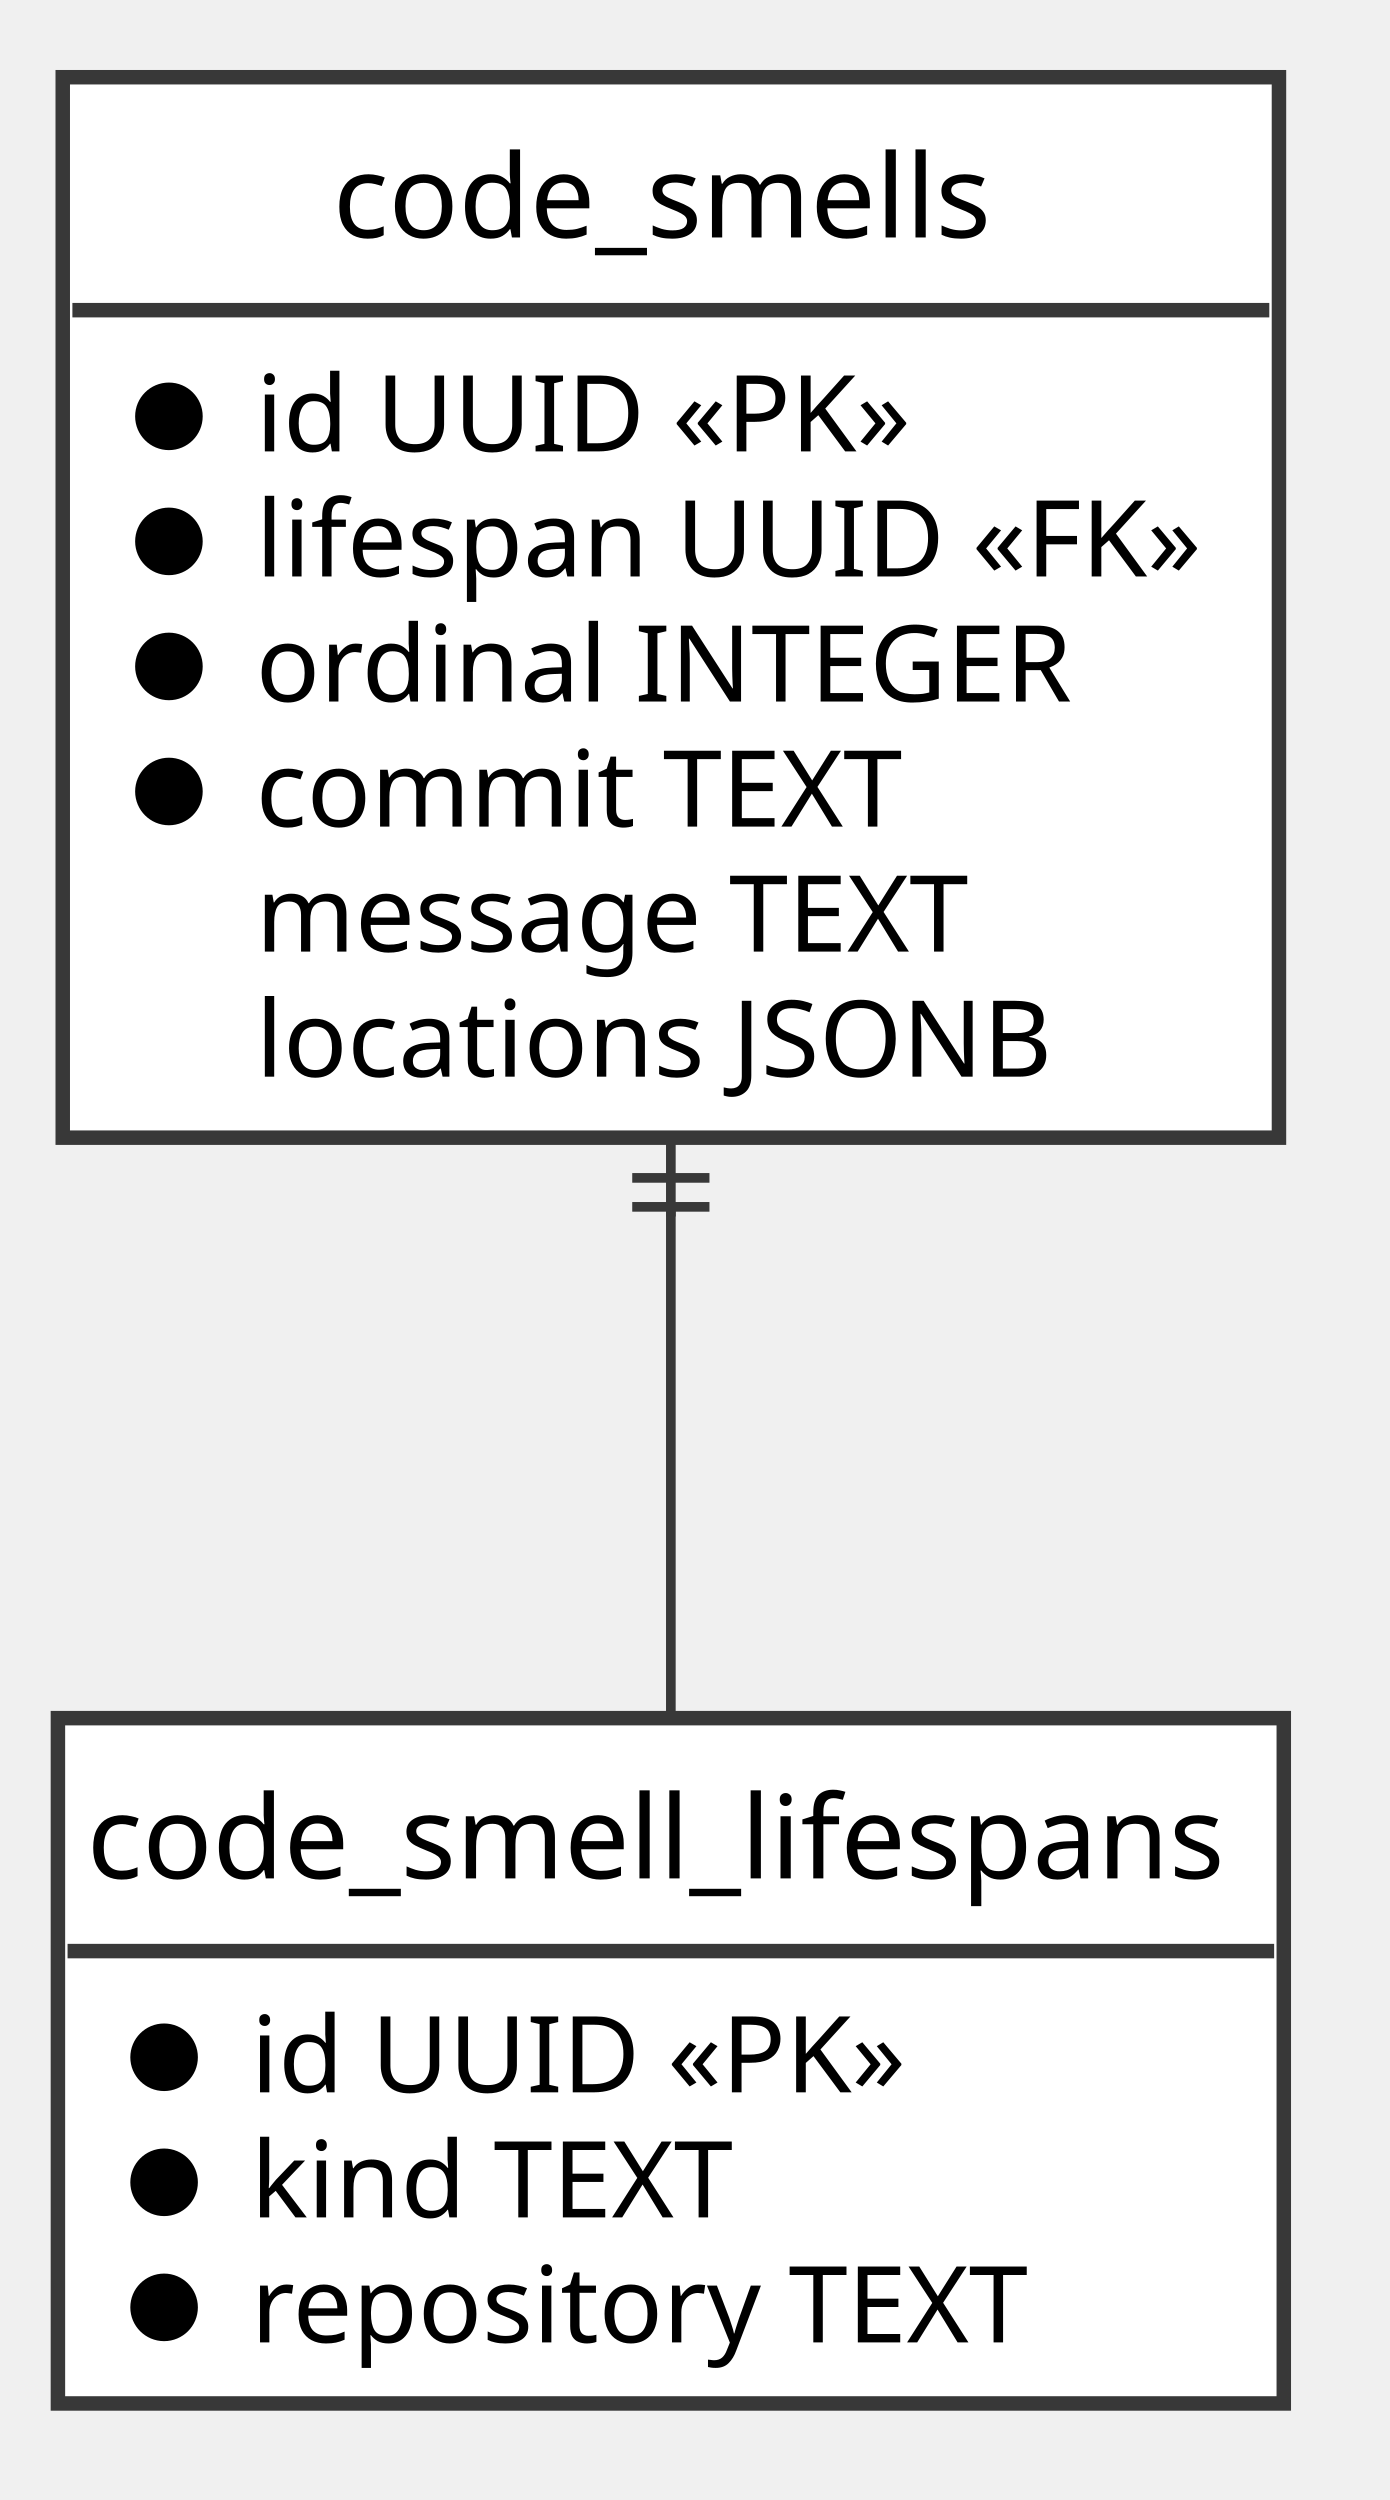
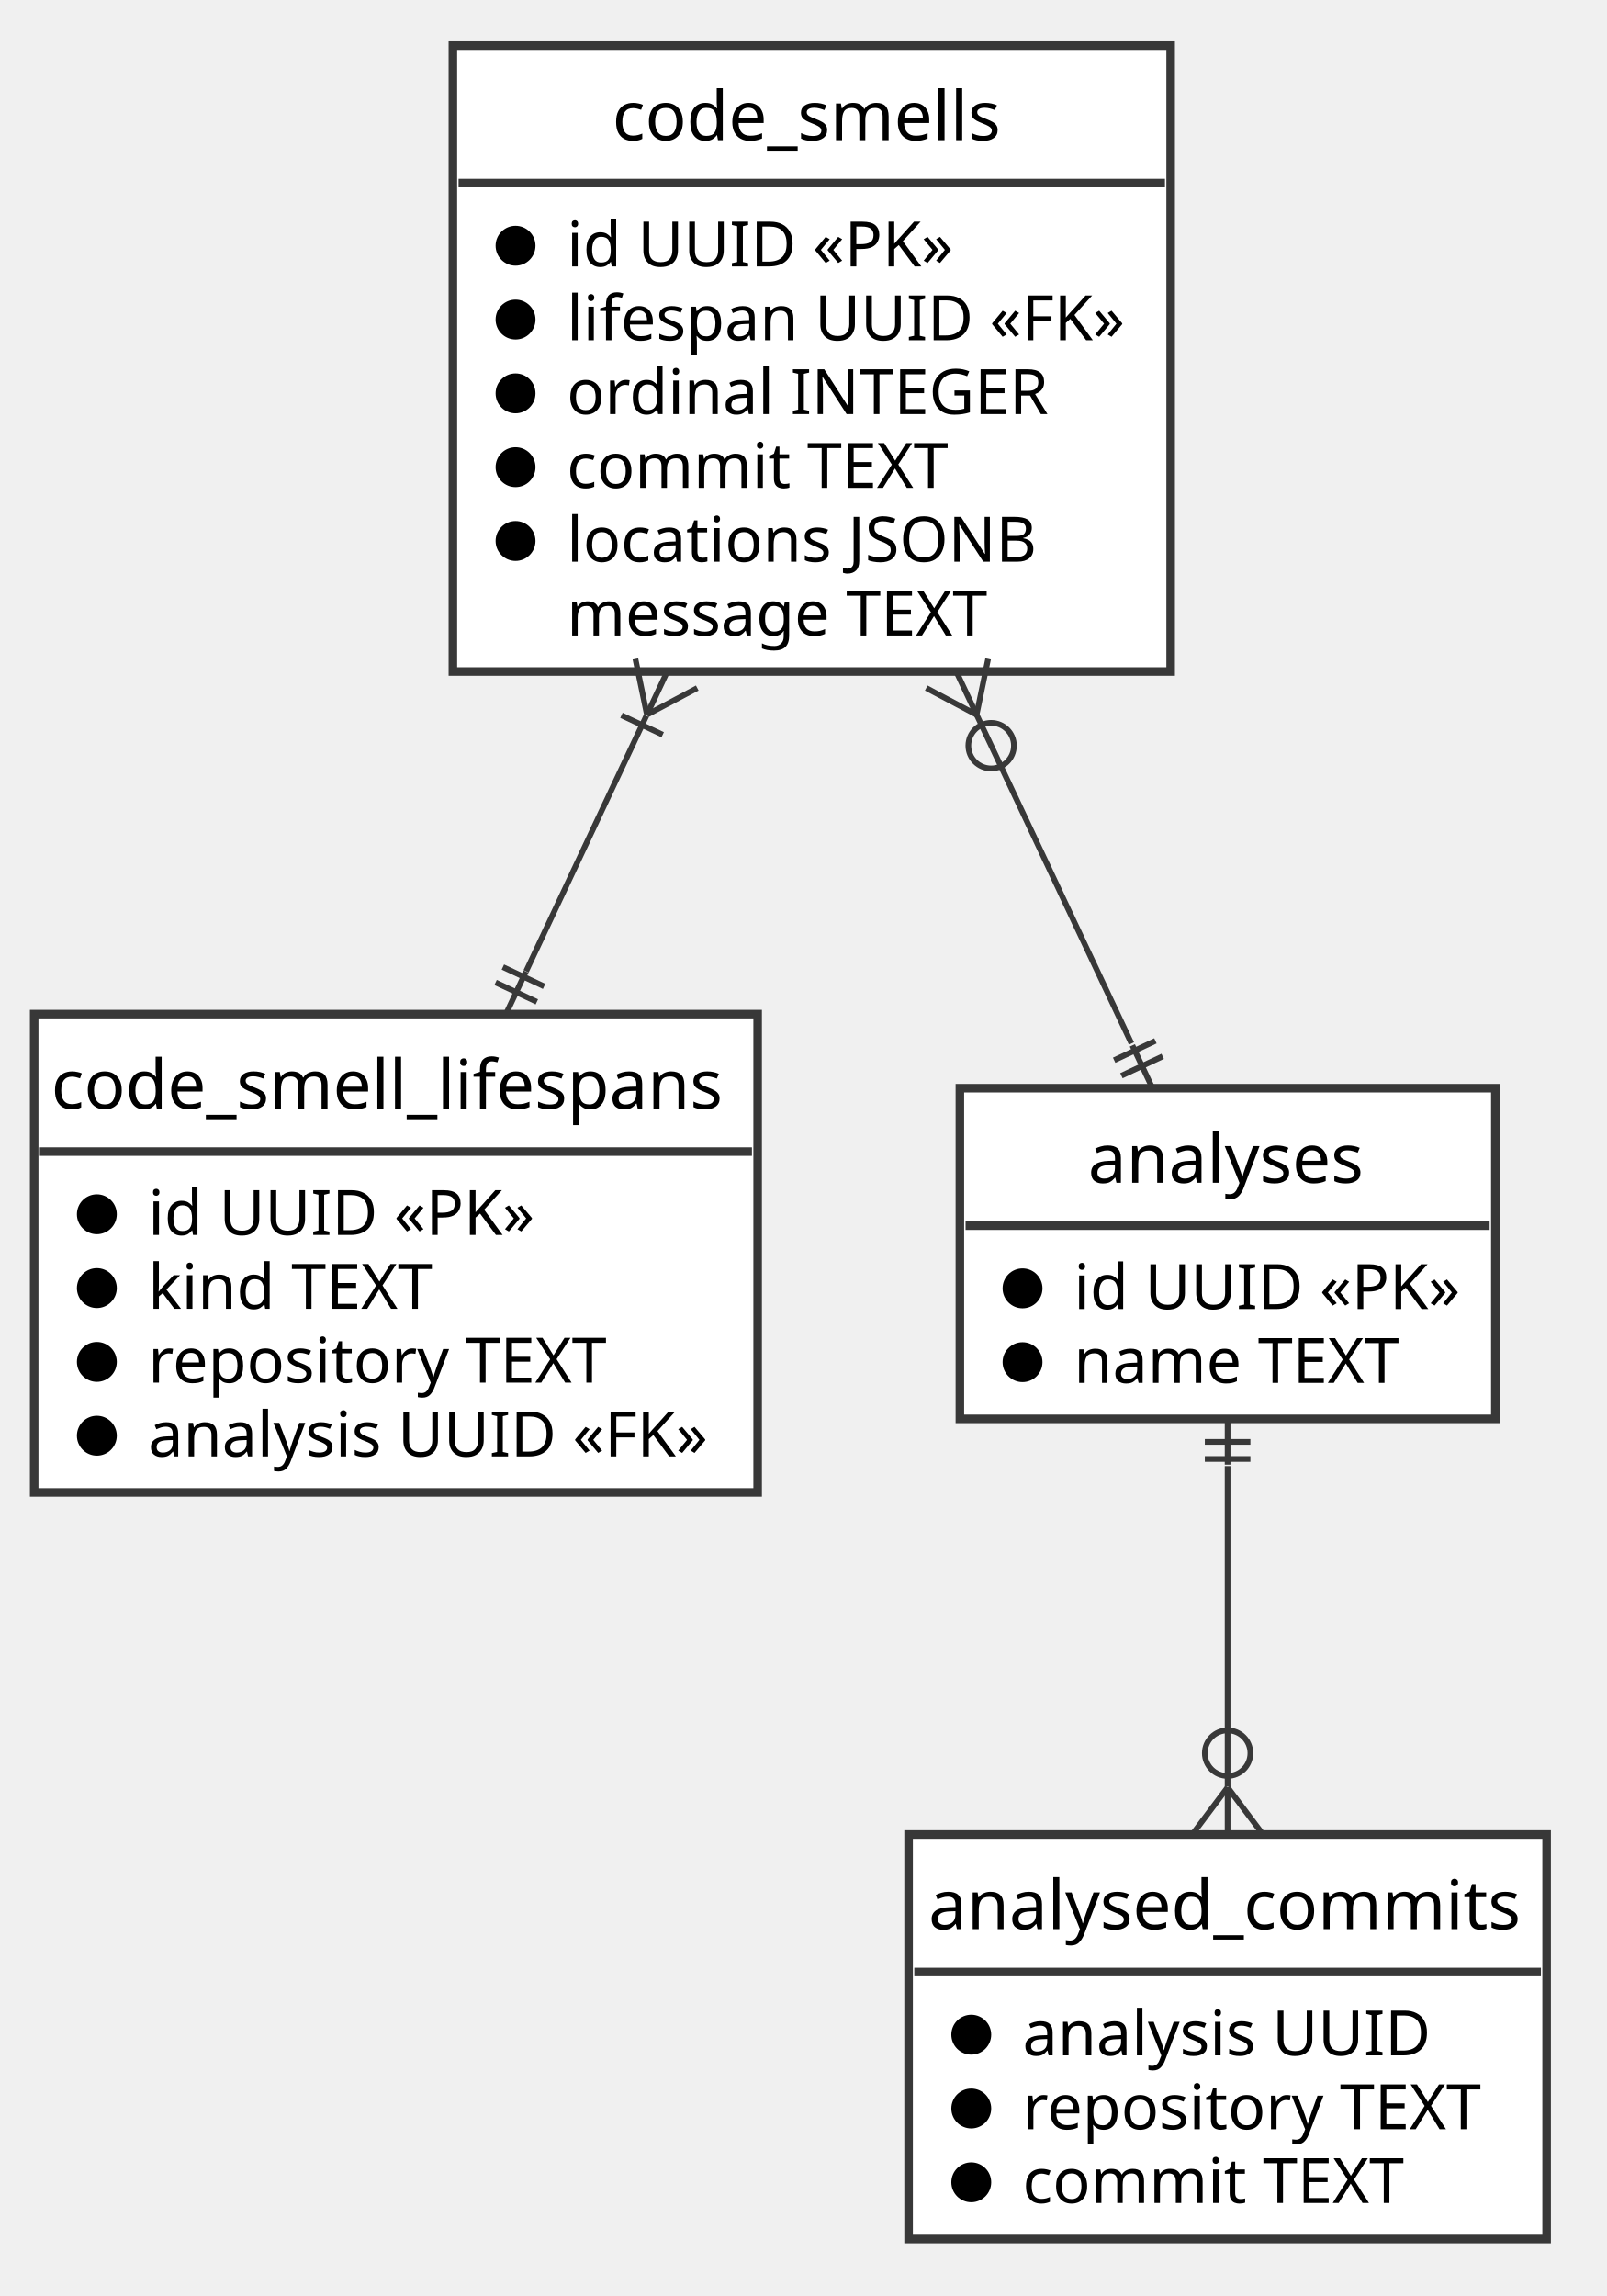
- <svg xmlns="http://www.w3.org/2000/svg" contentScriptType="application/ecmascript" contentStyleType="text/css" height="259px" preserveAspectRatio="none" style="width:144px;height:259px;" version="1.1" viewBox="0 0 144 259" width="144px" zoomAndPan="magnify">
+ <svg xmlns="http://www.w3.org/2000/svg" contentScriptType="application/ecmascript" contentStyleType="text/css" height="403px" preserveAspectRatio="none" style="width:282px;height:403px;" version="1.1" viewBox="0 0 282 403" width="282px" zoomAndPan="magnify">
  <defs />
  <g>
-     <rect fill="#FFFFFF" height="70.998" id="code_smell_lifespans" style="stroke: #383838; stroke-width: 1.5;" width="127" x="6" y="178" />
+     <rect fill="#FFFFFF" height="83.953" id="code_smell_lifespans" style="stroke: #383838; stroke-width: 1.5;" width="127" x="6" y="178" />
    <text fill="#000000" font-family="sans-serif" font-size="12" lengthAdjust="spacingAndGlyphs" textLength="121" x="9" y="194.602">code_smell_lifespans</text>
    <line style="stroke: #383838; stroke-width: 1.5;" x1="7" x2="132" y1="202.133" y2="202.133" />
    <ellipse cx="17" cy="213.133" fill="#000000" rx="3" ry="3" style="stroke: #000000; stroke-width: 1.0;" />
    <text fill="#000000" font-family="sans-serif" font-size="11" lengthAdjust="spacingAndGlyphs" textLength="68" x="26" y="216.768">id UUID «PK»</text>
    <ellipse cx="17" cy="226.088" fill="#000000" rx="3" ry="3" style="stroke: #000000; stroke-width: 1.0;" />
    <text fill="#000000" font-family="sans-serif" font-size="11" lengthAdjust="spacingAndGlyphs" textLength="53" x="26" y="229.723">kind TEXT</text>
    <ellipse cx="17" cy="239.043" fill="#000000" rx="3" ry="3" style="stroke: #000000; stroke-width: 1.0;" />
    <text fill="#000000" font-family="sans-serif" font-size="11" lengthAdjust="spacingAndGlyphs" textLength="86" x="26" y="242.678">repository TEXT</text>
-     <rect fill="#FFFFFF" height="109.863" id="code_smells" style="stroke: #383838; stroke-width: 1.5;" width="126" x="6.5" y="8" />
-     <text fill="#000000" font-family="sans-serif" font-size="12" lengthAdjust="spacingAndGlyphs" textLength="70" x="34.5" y="24.602">code_smells</text>
-     <line style="stroke: #383838; stroke-width: 1.5;" x1="7.5" x2="131.5" y1="32.133" y2="32.133" />
-     <ellipse cx="17.5" cy="43.133" fill="#000000" rx="3" ry="3" style="stroke: #000000; stroke-width: 1.0;" />
-     <text fill="#000000" font-family="sans-serif" font-size="11" lengthAdjust="spacingAndGlyphs" textLength="68" x="26.5" y="46.768">id UUID «PK»</text>
-     <ellipse cx="17.5" cy="56.088" fill="#000000" rx="3" ry="3" style="stroke: #000000; stroke-width: 1.0;" />
-     <text fill="#000000" font-family="sans-serif" font-size="11" lengthAdjust="spacingAndGlyphs" textLength="100" x="26.5" y="59.723">lifespan UUID «FK»</text>
-     <ellipse cx="17.5" cy="69.043" fill="#000000" rx="3" ry="3" style="stroke: #000000; stroke-width: 1.0;" />
-     <text fill="#000000" font-family="sans-serif" font-size="11" lengthAdjust="spacingAndGlyphs" textLength="86" x="26.5" y="72.678">ordinal INTEGER</text>
-     <ellipse cx="17.5" cy="81.998" fill="#000000" rx="3" ry="3" style="stroke: #000000; stroke-width: 1.0;" />
-     <text fill="#000000" font-family="sans-serif" font-size="11" lengthAdjust="spacingAndGlyphs" textLength="70" x="26.5" y="85.633">commit TEXT</text>
-     <text fill="#000000" font-family="sans-serif" font-size="11" lengthAdjust="spacingAndGlyphs" textLength="77" x="26.5" y="98.588">message TEXT</text>
-     <text fill="#000000" font-family="sans-serif" font-size="11" lengthAdjust="spacingAndGlyphs" textLength="84" x="26.5" y="111.543">locations JSONB</text>
-     <path d="M69.5,125.11 C69.5,143.03 69.5,162.02 69.5,177.7 " fill="none" id="code_smells&lt;-code_smell_lifespans" style="stroke: #383838; stroke-width: 1.0;" />
-     <line style="stroke: #383838; stroke-width: 1.0;" x1="65.5" x2="73.5" y1="122.03" y2="122.03" />
-     <line style="stroke: #383838; stroke-width: 1.0;" x1="65.5" x2="73.5" y1="125.03" y2="125.03" />
-     <line style="stroke: #383838; stroke-width: 1.0;" x1="69.5" x2="69.5" y1="126.03" y2="118.03" />
+     <ellipse cx="17" cy="251.998" fill="#000000" rx="3" ry="3" style="stroke: #000000; stroke-width: 1.0;" />
+     <text fill="#000000" font-family="sans-serif" font-size="11" lengthAdjust="spacingAndGlyphs" textLength="101" x="26" y="255.633">analysis UUID «FK»</text>
+     <rect fill="#FFFFFF" height="109.863" id="code_smells" style="stroke: #383838; stroke-width: 1.5;" width="126" x="79.5" y="8" />
+     <text fill="#000000" font-family="sans-serif" font-size="12" lengthAdjust="spacingAndGlyphs" textLength="70" x="107.5" y="24.602">code_smells</text>
+     <line style="stroke: #383838; stroke-width: 1.5;" x1="80.5" x2="204.5" y1="32.133" y2="32.133" />
+     <ellipse cx="90.5" cy="43.133" fill="#000000" rx="3" ry="3" style="stroke: #000000; stroke-width: 1.0;" />
+     <text fill="#000000" font-family="sans-serif" font-size="11" lengthAdjust="spacingAndGlyphs" textLength="68" x="99.5" y="46.768">id UUID «PK»</text>
+     <ellipse cx="90.5" cy="56.088" fill="#000000" rx="3" ry="3" style="stroke: #000000; stroke-width: 1.0;" />
+     <text fill="#000000" font-family="sans-serif" font-size="11" lengthAdjust="spacingAndGlyphs" textLength="100" x="99.5" y="59.723">lifespan UUID «FK»</text>
+     <ellipse cx="90.5" cy="69.043" fill="#000000" rx="3" ry="3" style="stroke: #000000; stroke-width: 1.0;" />
+     <text fill="#000000" font-family="sans-serif" font-size="11" lengthAdjust="spacingAndGlyphs" textLength="86" x="99.5" y="72.678">ordinal INTEGER</text>
+     <ellipse cx="90.5" cy="81.998" fill="#000000" rx="3" ry="3" style="stroke: #000000; stroke-width: 1.0;" />
+     <text fill="#000000" font-family="sans-serif" font-size="11" lengthAdjust="spacingAndGlyphs" textLength="70" x="99.5" y="85.633">commit TEXT</text>
+     <ellipse cx="90.5" cy="94.953" fill="#000000" rx="3" ry="3" style="stroke: #000000; stroke-width: 1.0;" />
+     <text fill="#000000" font-family="sans-serif" font-size="11" lengthAdjust="spacingAndGlyphs" textLength="84" x="99.5" y="98.588">locations JSONB</text>
+     <text fill="#000000" font-family="sans-serif" font-size="11" lengthAdjust="spacingAndGlyphs" textLength="77" x="99.5" y="111.543">message TEXT</text>
+     <rect fill="#FFFFFF" height="58.043" id="analyses" style="stroke: #383838; stroke-width: 1.5;" width="94" x="168.5" y="191" />
+     <text fill="#000000" font-family="sans-serif" font-size="12" lengthAdjust="spacingAndGlyphs" textLength="49" x="191" y="207.602">analyses</text>
+     <line style="stroke: #383838; stroke-width: 1.5;" x1="169.5" x2="261.5" y1="215.133" y2="215.133" />
+     <ellipse cx="179.5" cy="226.133" fill="#000000" rx="3" ry="3" style="stroke: #000000; stroke-width: 1.0;" />
+     <text fill="#000000" font-family="sans-serif" font-size="11" lengthAdjust="spacingAndGlyphs" textLength="68" x="188.5" y="229.768">id UUID «PK»</text>
+     <ellipse cx="179.5" cy="239.088" fill="#000000" rx="3" ry="3" style="stroke: #000000; stroke-width: 1.0;" />
+     <text fill="#000000" font-family="sans-serif" font-size="11" lengthAdjust="spacingAndGlyphs" textLength="59" x="188.5" y="242.723">name TEXT</text>
+     <rect fill="#FFFFFF" height="70.998" id="analysed_commits" style="stroke: #383838; stroke-width: 1.5;" width="112" x="159.5" y="322" />
+     <text fill="#000000" font-family="sans-serif" font-size="12" lengthAdjust="spacingAndGlyphs" textLength="105" x="163" y="338.602">analysed_commits</text>
+     <line style="stroke: #383838; stroke-width: 1.5;" x1="160.5" x2="270.5" y1="346.133" y2="346.133" />
+     <ellipse cx="170.5" cy="357.133" fill="#000000" rx="3" ry="3" style="stroke: #000000; stroke-width: 1.0;" />
+     <text fill="#000000" font-family="sans-serif" font-size="11" lengthAdjust="spacingAndGlyphs" textLength="73" x="179.5" y="360.768">analysis UUID</text>
+     <ellipse cx="170.5" cy="370.088" fill="#000000" rx="3" ry="3" style="stroke: #000000; stroke-width: 1.0;" />
+     <text fill="#000000" font-family="sans-serif" font-size="11" lengthAdjust="spacingAndGlyphs" textLength="86" x="179.5" y="373.723">repository TEXT</text>
+     <ellipse cx="170.5" cy="383.043" fill="#000000" rx="3" ry="3" style="stroke: #000000; stroke-width: 1.0;" />
+     <text fill="#000000" font-family="sans-serif" font-size="11" lengthAdjust="spacingAndGlyphs" textLength="70" x="179.5" y="386.678">commit TEXT</text>
+     <path d="M113.47,125.64 C106.45,140.55 99.04,156.28 92.35,170.49 " fill="none" id="code_smells-code_smell_lifespans" style="stroke: #383838; stroke-width: 1.0;" />
+     <line style="stroke: #383838; stroke-width: 1.0;" x1="94.241" x2="86.999" y1="175.849" y2="172.449" />
+     <line style="stroke: #383838; stroke-width: 1.0;" x1="95.516" x2="88.274" y1="173.133" y2="169.734" />
+     <line style="stroke: #383838; stroke-width: 1.0;" x1="92.32" x2="88.92" y1="170.528" y2="177.77" />
+     <line style="stroke: #383838; stroke-width: 1.0;" x1="113.565" x2="111.541" y1="125.449" y2="115.656" />
+     <line style="stroke: #383838; stroke-width: 1.0;" x1="113.565" x2="122.399" y1="125.449" y2="120.764" />
+     <line style="stroke: #383838; stroke-width: 1.0;" x1="113.565" x2="116.97" y1="125.449" y2="118.21" />
+     <line style="stroke: #383838; stroke-width: 1.0;" x1="109.094" x2="116.333" y1="125.556" y2="128.962" />
+     <path d="M171.45,125.46 C180.66,145.03 190.55,166.02 198.62,183.15 " fill="none" id="code_smells-analyses" style="stroke: #383838; stroke-width: 1.0;" />
+     <line style="stroke: #383838; stroke-width: 1.0;" x1="204.101" x2="196.859" y1="185.409" y2="188.809" />
+     <line style="stroke: #383838; stroke-width: 1.0;" x1="202.826" x2="195.584" y1="182.694" y2="186.093" />
+     <line style="stroke: #383838; stroke-width: 1.0;" x1="198.78" x2="202.18" y1="183.488" y2="190.73" />
+     <line style="stroke: #383838; stroke-width: 1.0;" x1="171.435" x2="162.601" y1="125.449" y2="120.764" />
+     <line style="stroke: #383838; stroke-width: 1.0;" x1="171.435" x2="173.459" y1="125.449" y2="115.656" />
+     <line style="stroke: #383838; stroke-width: 1.0;" x1="171.435" x2="168.03" y1="125.449" y2="118.21" />
+     <ellipse cx="173.989" cy="130.879" fill="none" rx="4" ry="4" style="stroke: #383838; stroke-width: 1.0;" />
+     <path d="M215.5,257.33 C215.5,274.66 215.5,295.51 215.5,313.61 " fill="none" id="analyses-analysed_commits" style="stroke: #383838; stroke-width: 1.0;" />
+     <line style="stroke: #383838; stroke-width: 1.0;" x1="215.5" x2="221.5" y1="313.72" y2="321.72" />
+     <line style="stroke: #383838; stroke-width: 1.0;" x1="215.5" x2="209.5" y1="313.72" y2="321.72" />
+     <line style="stroke: #383838; stroke-width: 1.0;" x1="215.5" x2="215.5" y1="313.72" y2="321.72" />
+     <ellipse cx="215.5" cy="307.72" fill="none" rx="4" ry="4" style="stroke: #383838; stroke-width: 1.0;" />
+     <line style="stroke: #383838; stroke-width: 1.0;" x1="211.5" x2="219.5" y1="253.08" y2="253.08" />
+     <line style="stroke: #383838; stroke-width: 1.0;" x1="211.5" x2="219.5" y1="256.08" y2="256.08" />
+     <line style="stroke: #383838; stroke-width: 1.0;" x1="215.5" x2="215.5" y1="257.08" y2="249.08" />
  </g>
</svg>
